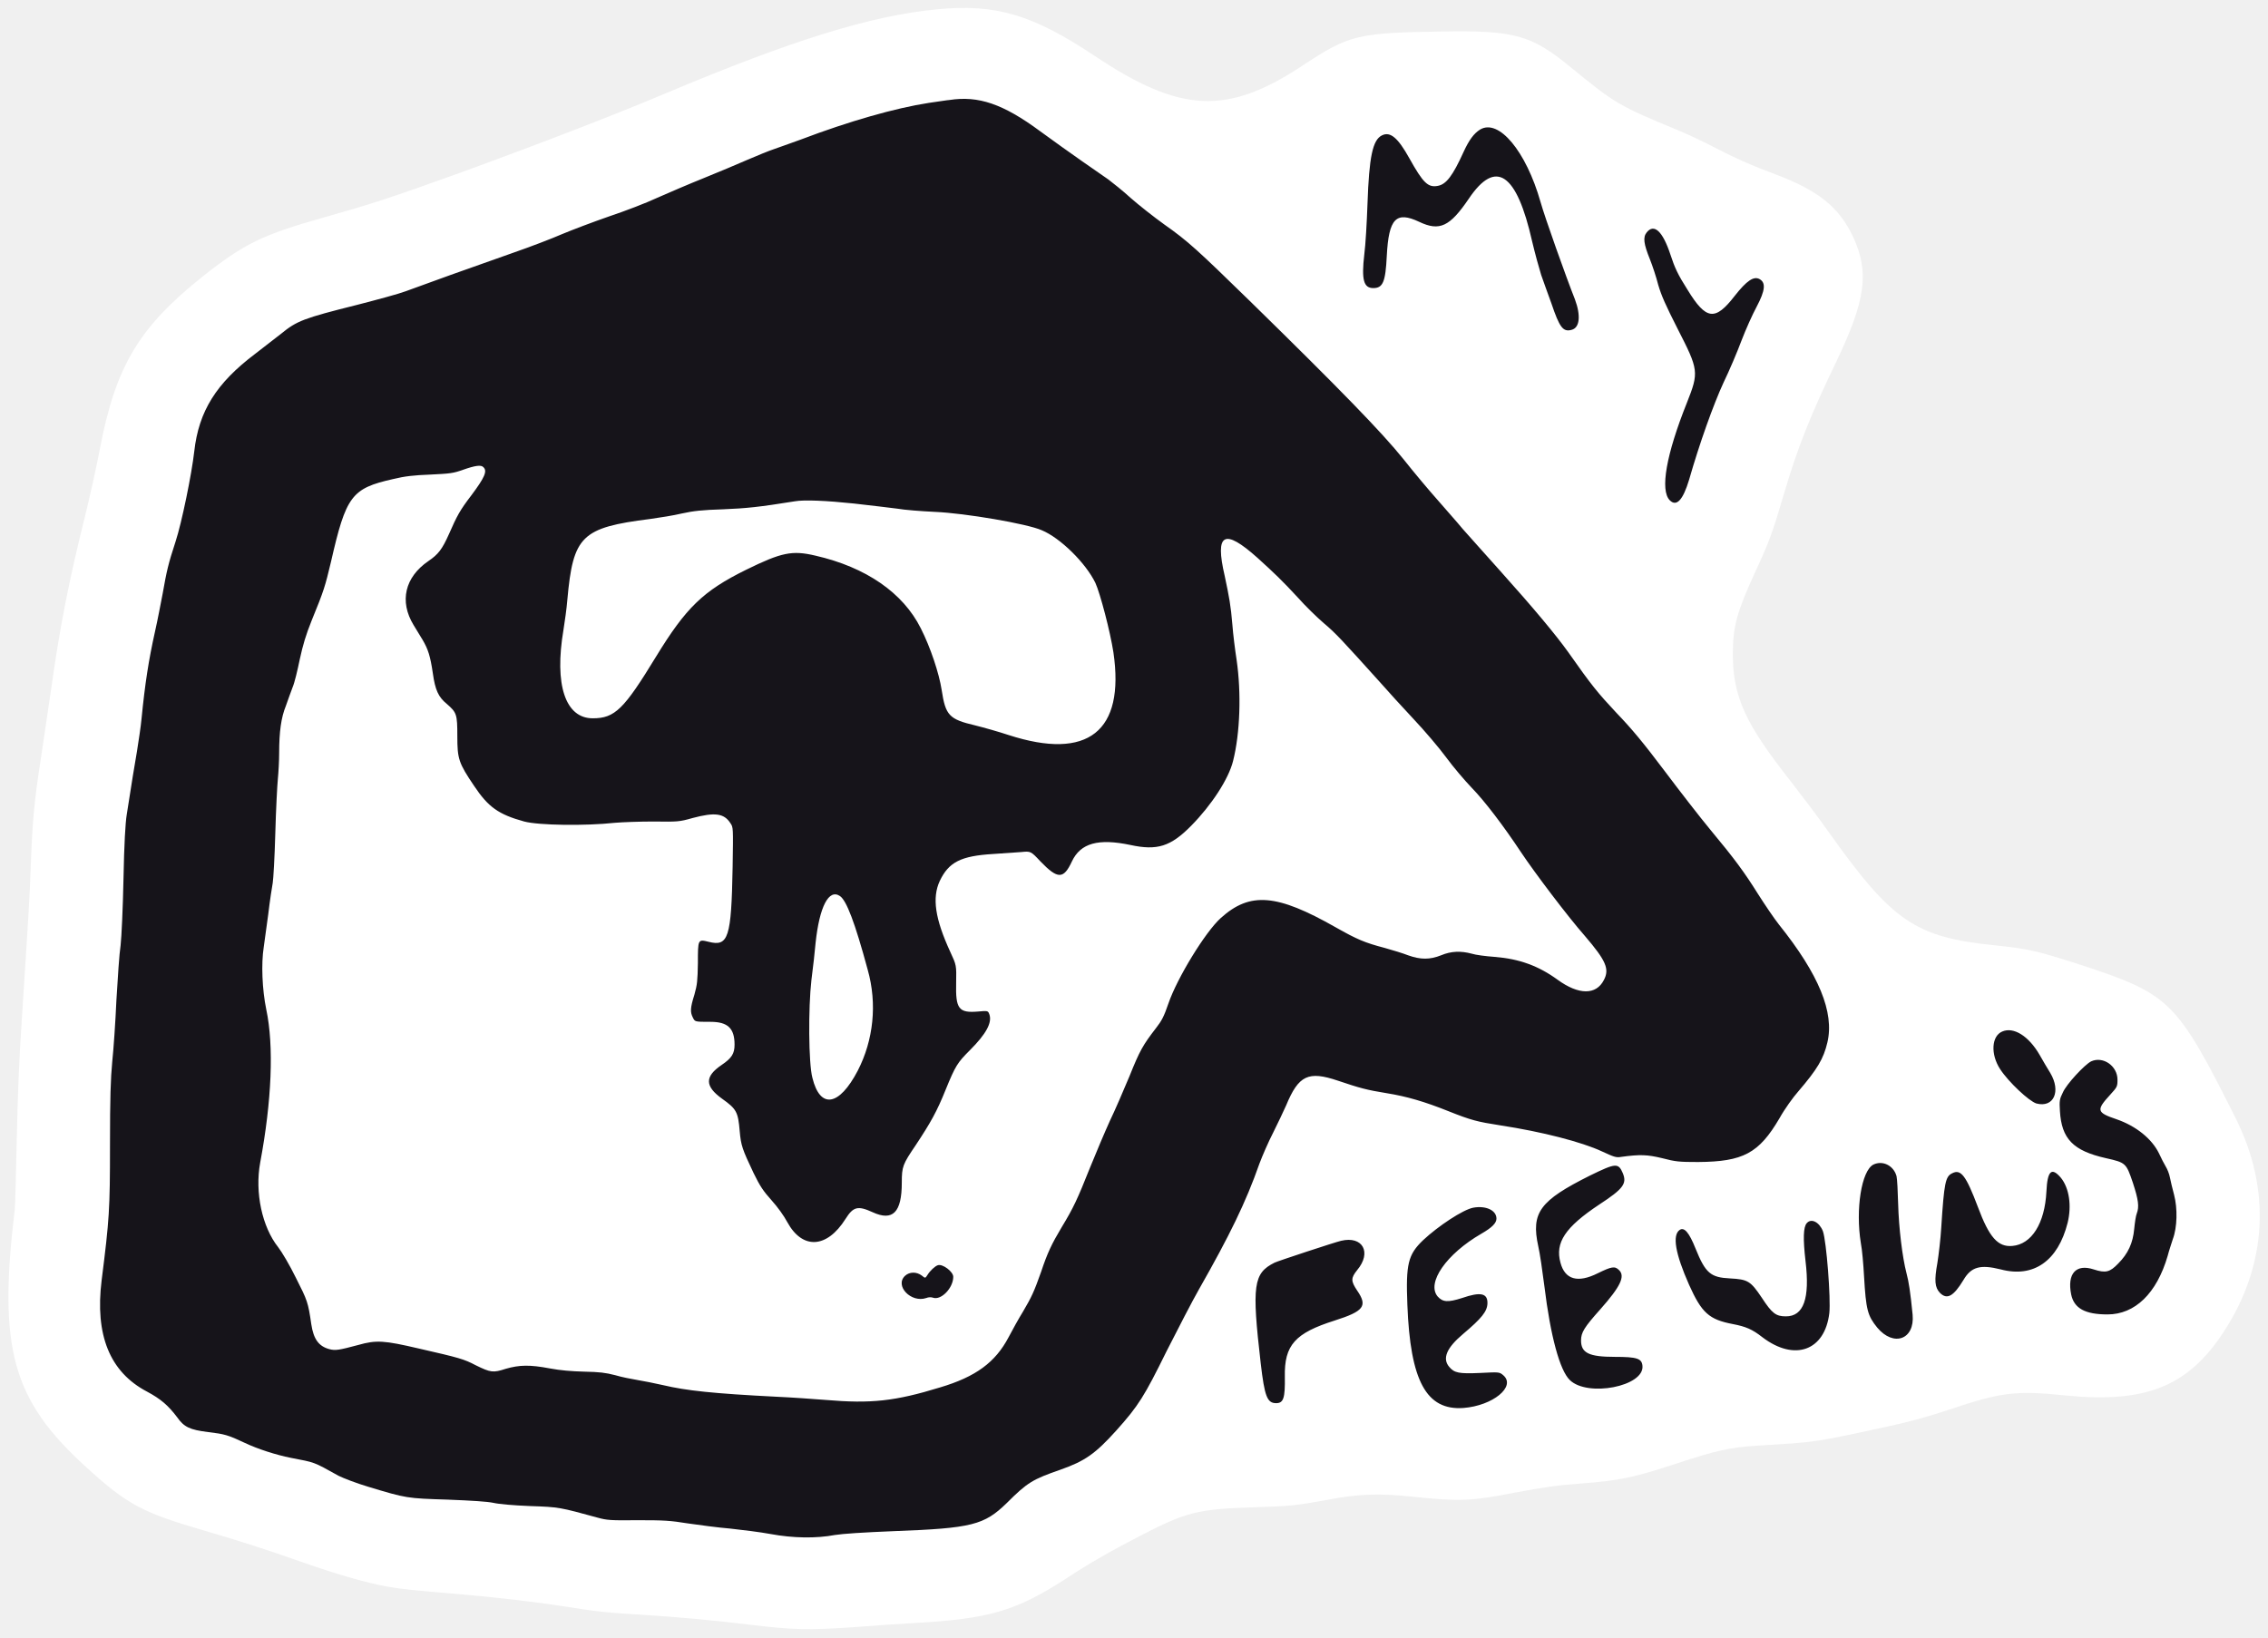
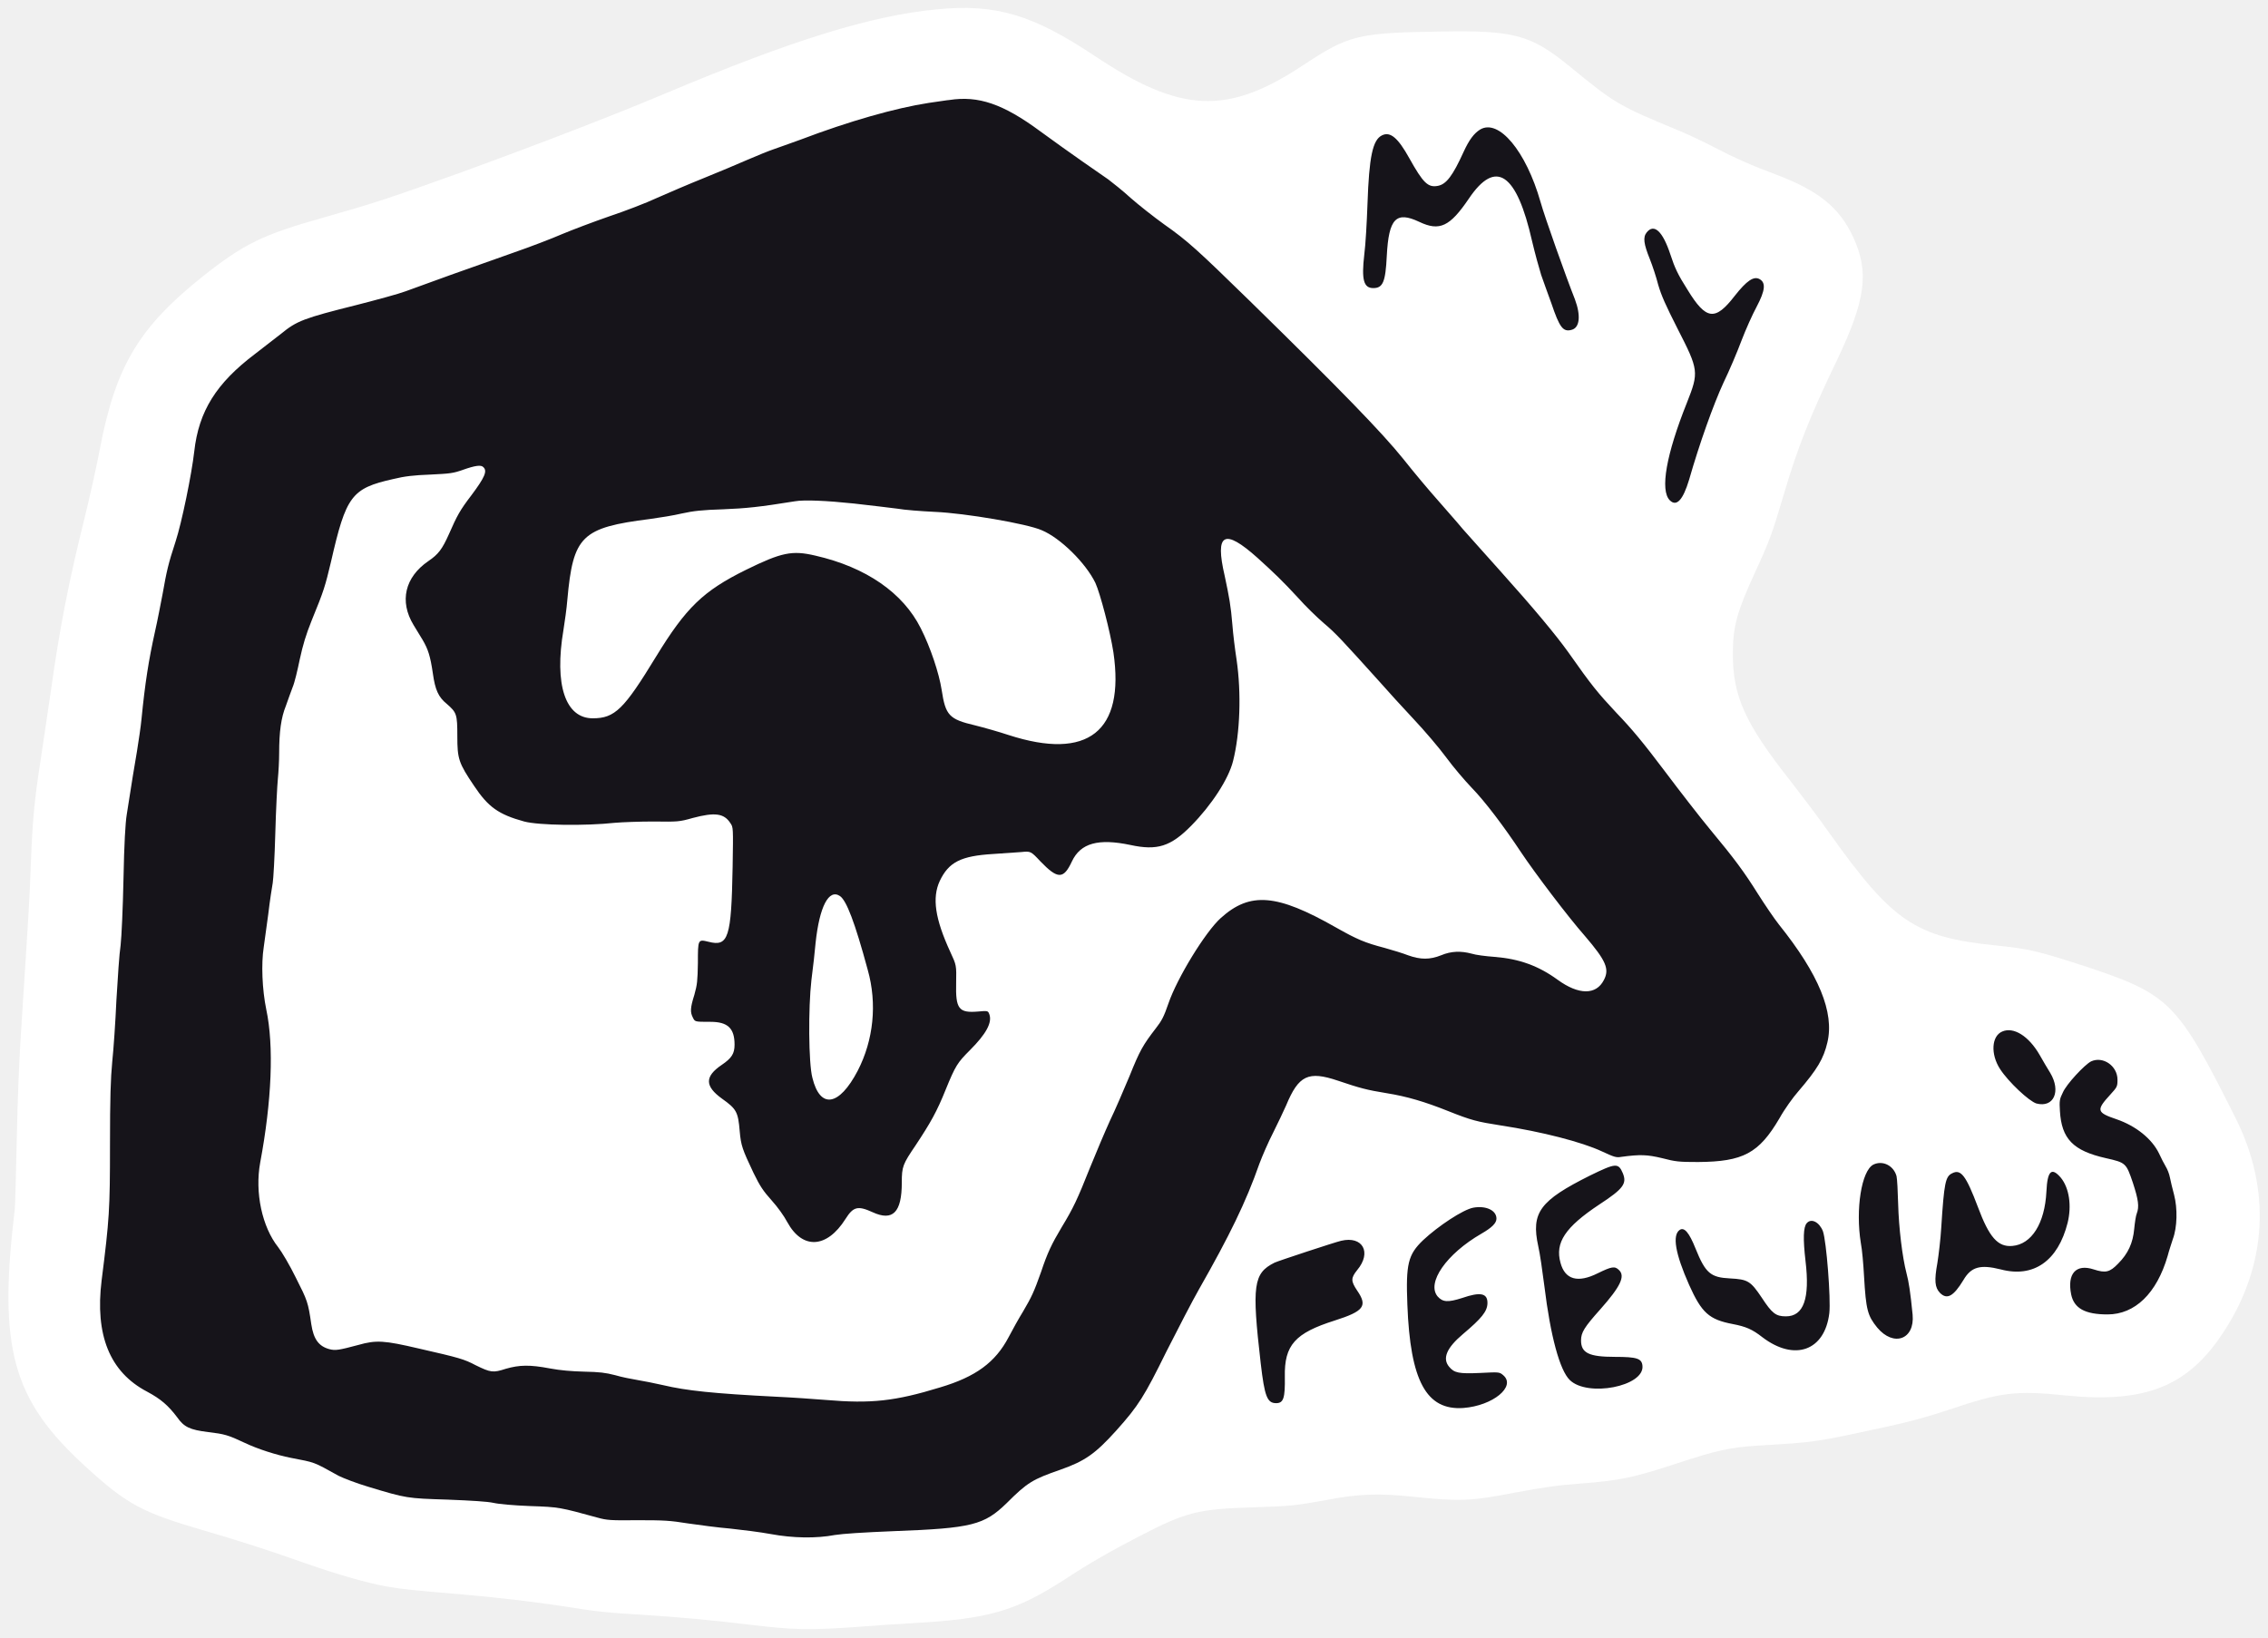
<svg xmlns="http://www.w3.org/2000/svg" viewBox="0 0 1763 1273" width="1763" height="1273">
  <g id="sticker-border" fill="#ffffff" transform="translate(0,1273) scale(0.25,-0.25)">
    <path d="M2914 5063 c-204 -19 -452 -96 -846 -262 -161 -68 -403 -161 -642 -248 -217 -78 -266 -94 -418 -137 -192 -54 -249 -82 -378 -184 -199 -159 -271 -280 -320 -539 -10 -53 -31 -147 -46 -208 -50 -200 -79 -349 -106 -543 -10 -70 -25 -168 -32 -216 -19 -122 -25 -186 -30 -318 -4 -114 -6 -142 -28 -484 -9 -131 -13 -243 -16 -380 -2 -107 -5 -202 -6 -212 -52 -434 -9 -593 222 -803 127 -116 174 -141 366 -197 116 -34 185 -56 316 -102 100 -35 187 -60 251 -72 52 -9 83 -12 227 -24 108 -9 243 -25 326 -38 100 -16 126 -19 241 -26 109 -7 214 -16 345 -32 125 -15 176 -16 310 -7 64 5 149 11 190 13 235 13 317 37 471 136 77 51 148 91 243 140 134 69 174 79 342 84 120 4 130 5 235 24 93 18 158 20 263 9 143 -15 180 -14 317 13 87 16 132 23 203 28 121 9 168 19 298 62 128 42 165 50 254 56 185 11 175 10 406 60 68 15 120 29 189 52 160 54 207 60 361 44 250 -25 382 28 493 199 135 207 148 443 35 666 -182 363 -203 383 -480 474 -137 44 -162 50 -268 61 -246 25 -318 74 -513 348 -35 50 -90 122 -121 162 -142 180 -180 264 -180 396 0 86 13 132 70 256 43 93 53 120 88 239 43 146 82 245 165 417 90 189 102 275 51 385 -43 92 -107 144 -242 195 -73 27 -127 51 -194 86 -33 17 -80 39 -104 49 -191 79 -199 84 -342 201 -119 97 -171 112 -398 108 -263 -4 -288 -11 -432 -106 -234 -155 -380 -148 -646 30 -192 128 -308 163 -490 145z" />
  </g>
  <g id="color-ffff39" fill="#ffffff" transform="translate(0,1273) scale(0.25,-0.25)">
    <path d="M2952 4781 c-5 0 -34 -5 -64 -9 -104 -16 -248 -57 -398 -114 -31 -11 -69 -25 -84 -30 -15 -5 -52 -20 -82 -33 -30 -13 -91 -39 -136 -57 -45 -18 -110 -46 -144 -61 -34 -16 -102 -42 -150 -58 -49 -17 -115 -42 -146 -55 -32 -14 -100 -40 -152 -58 -120 -42 -287 -102 -335 -120 -21 -8 -88 -26 -150 -42 -168 -42 -188 -50 -237 -90 -16 -12 -51 -40 -80 -62 -122 -92 -176 -179 -190 -304 -8 -71 -39 -222 -58 -280 -23 -70 -28 -93 -40 -161 -6 -31 -16 -84 -24 -119 -20 -90 -31 -161 -42 -272 -2 -23 -9 -68 -14 -100 -9 -53 -15 -88 -32 -198 -4 -24 -8 -91 -10 -198 -2 -95 -6 -181 -9 -208 -4 -25 -9 -102 -13 -170 -3 -68 -9 -155 -13 -192 -5 -53 -7 -111 -7 -260 0 -200 -2 -230 -26 -420 -21 -170 25 -285 141 -346 43 -23 66 -43 94 -80 21 -30 39 -39 97 -46 50 -6 61 -9 112 -33 42 -20 99 -38 144 -47 77 -15 68 -11 149 -56 14 -7 55 -23 92 -34 119 -36 120 -36 247 -40 77 -3 123 -6 142 -10 17 -4 63 -8 114 -10 91 -3 93 -4 210 -36 29 -8 40 -9 125 -8 82 0 100 -1 156 -10 35 -5 94 -13 131 -16 37 -4 94 -11 126 -17 70 -13 142 -14 200 -3 25 4 87 8 184 12 242 9 280 19 350 87 65 65 81 74 167 104 77 27 109 50 174 122 69 77 87 106 156 246 36 71 81 158 101 193 95 167 146 271 188 391 9 24 28 68 43 97 14 28 32 66 40 84 39 94 69 108 161 77 68 -23 90 -29 152 -39 62 -10 117 -26 192 -56 70 -28 90 -33 161 -44 131 -20 254 -52 316 -81 37 -17 44 -20 60 -17 59 8 81 7 127 -4 42 -11 53 -12 112 -12 140 1 189 27 253 136 16 29 43 66 58 83 60 70 79 102 91 153 22 93 -26 211 -151 367 -15 19 -44 62 -65 95 -42 67 -71 107 -150 202 -29 35 -92 116 -140 180 -67 89 -102 131 -150 181 -58 62 -77 85 -150 189 -38 53 -106 135 -211 252 -46 51 -98 110 -117 131 -18 22 -54 62 -78 90 -25 28 -73 85 -107 128 -66 82 -194 214 -477 491 -162 158 -192 186 -266 238 -32 23 -79 60 -104 82 -25 23 -57 48 -70 58 -13 9 -50 35 -82 57 -32 22 -90 64 -130 93 -115 85 -192 111 -282 97z M4602 4689 c-19 -12 -34 -32 -51 -69 -34 -75 -54 -101 -80 -106 -31 -6 -46 9 -89 86 -35 63 -59 84 -85 71 -29 -14 -40 -67 -45 -213 -2 -57 -6 -128 -10 -158 -9 -78 -2 -104 28 -104 30 0 38 19 42 100 6 117 29 140 101 106 63 -30 95 -15 154 72 84 125 149 80 197 -133 9 -38 22 -85 28 -104 7 -19 21 -60 32 -89 25 -74 36 -89 62 -82 26 6 30 44 11 95 -27 68 -94 256 -107 303 -45 158 -130 260 -188 225z M5120 4369 c-12 -15 -9 -36 10 -83 8 -20 20 -56 26 -80 10 -34 23 -63 60 -136 66 -129 67 -135 29 -231 -64 -160 -84 -272 -53 -303 21 -21 41 1 60 64 32 112 76 235 107 302 18 37 43 96 56 131 13 34 34 81 47 105 27 51 29 75 9 86 -18 10 -40 -5 -77 -52 -61 -79 -89 -76 -147 19 -30 47 -40 69 -53 109 -24 73 -51 98 -74 69z M6226 1884 c-34 -14 -37 -71 -7 -117 26 -40 90 -100 113 -107 54 -14 77 38 43 95 -8 13 -23 38 -33 56 -34 59 -81 88 -116 73z M6502 1791 c-20 -10 -77 -71 -88 -97 -10 -20 -11 -26 -9 -57 5 -87 41 -124 143 -147 62 -14 63 -15 84 -77 17 -52 20 -74 12 -95 -3 -7 -6 -28 -8 -48 -4 -44 -19 -77 -50 -108 -26 -27 -39 -30 -76 -18 -55 18 -83 -13 -70 -78 9 -43 43 -62 113 -62 85 0 153 65 187 182 4 16 12 39 16 52 14 37 15 96 4 138 -5 19 -11 43 -13 54 -2 11 -8 26 -13 34 -5 8 -14 26 -21 41 -22 45 -71 85 -132 106 -62 21 -64 28 -19 77 21 23 22 25 22 46 0 43 -45 74 -82 57z M5825 1470 c-37 -19 -56 -139 -39 -244 4 -20 8 -67 10 -104 6 -104 11 -122 41 -159 51 -61 117 -37 110 40 -7 71 -12 103 -19 129 -13 50 -24 141 -26 216 -1 39 -3 77 -5 86 -9 33 -43 50 -72 36z M4944 1436 c-156 -78 -184 -115 -161 -220 5 -21 13 -77 19 -124 19 -156 48 -262 79 -292 55 -54 232 -20 226 44 -2 23 -17 28 -86 28 -80 0 -105 12 -105 51 0 25 10 41 60 97 63 71 78 103 58 122 -13 13 -23 11 -66 -10 -62 -31 -102 -20 -116 33 -17 62 14 110 121 181 75 49 86 65 73 97 -14 33 -22 32 -102 -7z M6070 1443 c-21 -10 -25 -29 -34 -169 -2 -35 -8 -85 -12 -110 -10 -55 -8 -76 8 -93 22 -22 42 -11 73 40 24 41 52 49 116 33 102 -27 178 26 208 145 13 53 5 108 -21 140 -29 34 -42 22 -45 -43 -5 -99 -46 -164 -106 -169 -45 -4 -72 27 -107 121 -37 98 -53 119 -80 105z M4581 1336 c-32 -6 -109 -57 -156 -101 -47 -45 -54 -74 -49 -201 9 -237 59 -329 174 -321 92 7 165 67 124 102 -12 10 -12 10 -71 7 -67 -3 -81 0 -97 19 -22 26 -8 59 43 102 58 49 75 70 76 95 1 32 -21 37 -79 17 -44 -14 -60 -13 -76 5 -35 42 27 132 136 195 33 19 47 33 47 47 0 26 -33 41 -72 34z M5618 1288 c-11 -12 -12 -49 -4 -118 14 -117 -6 -172 -61 -172 -31 0 -43 9 -75 58 -35 52 -43 57 -99 60 -60 3 -76 16 -107 93 -20 50 -35 67 -49 58 -24 -16 -14 -74 29 -171 39 -87 62 -108 136 -122 41 -8 60 -16 92 -41 100 -76 194 -42 208 75 5 44 -9 225 -20 255 -11 28 -36 41 -50 25z M4170 1233 c-18 -4 -197 -63 -207 -68 -66 -33 -71 -70 -43 -313 12 -103 20 -124 48 -124 23 0 28 16 27 82 -2 99 32 136 155 175 91 29 103 45 70 93 -20 30 -20 39 0 64 46 55 17 107 -50 91z" />
  </g>
  <g id="color-3a7fbc" fill="#ffffff" transform="translate(0,1273) scale(0.25,-0.25)">
    <path d="M2952 4781 c-5 0 -34 -5 -64 -9 -104 -16 -248 -57 -398 -114 -31 -11 -69 -25 -84 -30 -15 -5 -52 -20 -82 -33 -30 -13 -91 -39 -136 -57 -45 -18 -110 -46 -144 -61 -34 -16 -102 -42 -150 -58 -49 -17 -115 -42 -146 -55 -32 -14 -100 -40 -152 -58 -120 -42 -287 -102 -335 -120 -21 -8 -88 -26 -150 -42 -168 -42 -188 -50 -237 -90 -16 -12 -51 -40 -80 -62 -122 -92 -176 -179 -190 -304 -8 -71 -39 -222 -58 -280 -23 -70 -28 -93 -40 -161 -6 -31 -16 -84 -24 -119 -20 -90 -31 -161 -42 -272 -2 -23 -9 -68 -14 -100 -9 -53 -15 -88 -32 -198 -4 -24 -8 -91 -10 -198 -2 -95 -6 -181 -9 -208 -4 -25 -9 -102 -13 -170 -3 -68 -9 -155 -13 -192 -5 -53 -7 -111 -7 -260 0 -200 -2 -230 -26 -420 -21 -170 25 -285 141 -346 43 -23 66 -43 94 -80 21 -30 39 -39 97 -46 50 -6 61 -9 112 -33 42 -20 99 -38 144 -47 77 -15 68 -11 149 -56 14 -7 55 -23 92 -34 119 -36 120 -36 247 -40 77 -3 123 -6 142 -10 17 -4 63 -8 114 -10 91 -3 93 -4 210 -36 29 -8 40 -9 125 -8 82 0 100 -1 156 -10 35 -5 94 -13 131 -16 37 -4 94 -11 126 -17 70 -13 142 -14 200 -3 25 4 87 8 184 12 242 9 280 19 350 87 65 65 81 74 167 104 77 27 109 50 174 122 69 77 87 106 156 246 36 71 81 158 101 193 95 167 146 271 188 391 9 24 28 68 43 97 14 28 32 66 40 84 39 94 69 108 161 77 68 -23 90 -29 152 -39 62 -10 117 -26 192 -56 70 -28 90 -33 161 -44 131 -20 254 -52 316 -81 37 -17 44 -20 60 -17 59 8 81 7 127 -4 42 -11 53 -12 112 -12 140 1 189 27 253 136 16 29 43 66 58 83 60 70 79 102 91 153 22 93 -26 211 -151 367 -15 19 -44 62 -65 95 -42 67 -71 107 -150 202 -29 35 -92 116 -140 180 -67 89 -102 131 -150 181 -58 62 -77 85 -150 189 -38 53 -106 135 -211 252 -46 51 -98 110 -117 131 -18 22 -54 62 -78 90 -25 28 -73 85 -107 128 -66 82 -194 214 -477 491 -162 158 -192 186 -266 238 -32 23 -79 60 -104 82 -25 23 -57 48 -70 58 -13 9 -50 35 -82 57 -32 22 -90 64 -130 93 -115 85 -192 111 -282 97z m-297 -1255 c52 -6 113 -13 135 -16 22 -4 75 -8 117 -10 94 -4 287 -37 332 -57 58 -24 137 -102 167 -164 15 -33 46 -151 56 -216 36 -246 -79 -337 -326 -257 -30 10 -76 23 -104 30 -81 19 -92 31 -104 110 -8 52 -35 133 -65 192 -55 110 -170 190 -328 226 -72 17 -105 10 -215 -44 -134 -66 -187 -118 -280 -270 -100 -164 -128 -192 -197 -192 -85 0 -120 104 -91 275 4 25 10 67 12 93 18 200 44 225 258 252 29 4 73 11 98 17 36 8 64 11 128 13 73 3 112 7 224 25 28 5 98 2 183 -7z M4602 4689 c-19 -12 -34 -32 -51 -69 -34 -75 -54 -101 -80 -106 -31 -6 -46 9 -89 86 -35 63 -59 84 -85 71 -29 -14 -40 -67 -45 -213 -2 -57 -6 -128 -10 -158 -9 -78 -2 -104 28 -104 30 0 38 19 42 100 6 117 29 140 101 106 63 -30 95 -15 154 72 84 125 149 80 197 -133 9 -38 22 -85 28 -104 7 -19 21 -60 32 -89 25 -74 36 -89 62 -82 26 6 30 44 11 95 -27 68 -94 256 -107 303 -45 158 -130 260 -188 225z M5120 4369 c-12 -15 -9 -36 10 -83 8 -20 20 -56 26 -80 10 -34 23 -63 60 -136 66 -129 67 -135 29 -231 -64 -160 -84 -272 -53 -303 21 -21 41 1 60 64 32 112 76 235 107 302 18 37 43 96 56 131 13 34 34 81 47 105 27 51 29 75 9 86 -18 10 -40 -5 -77 -52 -61 -79 -89 -76 -147 19 -30 47 -40 69 -53 109 -24 73 -51 98 -74 69z M6226 1884 c-34 -14 -37 -71 -7 -117 26 -40 90 -100 113 -107 54 -14 77 38 43 95 -8 13 -23 38 -33 56 -34 59 -81 88 -116 73z M6502 1791 c-20 -10 -77 -71 -88 -97 -10 -20 -11 -26 -9 -57 5 -87 41 -124 143 -147 62 -14 63 -15 84 -77 17 -52 20 -74 12 -95 -3 -7 -6 -28 -8 -48 -4 -44 -19 -77 -50 -108 -26 -27 -39 -30 -76 -18 -55 18 -83 -13 -70 -78 9 -43 43 -62 113 -62 85 0 153 65 187 182 4 16 12 39 16 52 14 37 15 96 4 138 -5 19 -11 43 -13 54 -2 11 -8 26 -13 34 -5 8 -14 26 -21 41 -22 45 -71 85 -132 106 -62 21 -64 28 -19 77 21 23 22 25 22 46 0 43 -45 74 -82 57z M5825 1470 c-37 -19 -56 -139 -39 -244 4 -20 8 -67 10 -104 6 -104 11 -122 41 -159 51 -61 117 -37 110 40 -7 71 -12 103 -19 129 -13 50 -24 141 -26 216 -1 39 -3 77 -5 86 -9 33 -43 50 -72 36z M4944 1436 c-156 -78 -184 -115 -161 -220 5 -21 13 -77 19 -124 19 -156 48 -262 79 -292 55 -54 232 -20 226 44 -2 23 -17 28 -86 28 -80 0 -105 12 -105 51 0 25 10 41 60 97 63 71 78 103 58 122 -13 13 -23 11 -66 -10 -62 -31 -102 -20 -116 33 -17 62 14 110 121 181 75 49 86 65 73 97 -14 33 -22 32 -102 -7z M6070 1443 c-21 -10 -25 -29 -34 -169 -2 -35 -8 -85 -12 -110 -10 -55 -8 -76 8 -93 22 -22 42 -11 73 40 24 41 52 49 116 33 102 -27 178 26 208 145 13 53 5 108 -21 140 -29 34 -42 22 -45 -43 -5 -99 -46 -164 -106 -169 -45 -4 -72 27 -107 121 -37 98 -53 119 -80 105z M4581 1336 c-32 -6 -109 -57 -156 -101 -47 -45 -54 -74 -49 -201 9 -237 59 -329 174 -321 92 7 165 67 124 102 -12 10 -12 10 -71 7 -67 -3 -81 0 -97 19 -22 26 -8 59 43 102 58 49 75 70 76 95 1 32 -21 37 -79 17 -44 -14 -60 -13 -76 5 -35 42 27 132 136 195 33 19 47 33 47 47 0 26 -33 41 -72 34z M5618 1288 c-11 -12 -12 -49 -4 -118 14 -117 -6 -172 -61 -172 -31 0 -43 9 -75 58 -35 52 -43 57 -99 60 -60 3 -76 16 -107 93 -20 50 -35 67 -49 58 -24 -16 -14 -74 29 -171 39 -87 62 -108 136 -122 41 -8 60 -16 92 -41 100 -76 194 -42 208 75 5 44 -9 225 -20 255 -11 28 -36 41 -50 25z M4170 1233 c-18 -4 -197 -63 -207 -68 -66 -33 -71 -70 -43 -313 12 -103 20 -124 48 -124 23 0 28 16 27 82 -2 99 32 136 155 175 91 29 103 45 70 93 -20 30 -20 39 0 64 46 55 17 107 -50 91z" />
  </g>
  <g id="color-655d98" fill="#ffffff" transform="translate(0,1273) scale(0.25,-0.25)">
    <path d="M2952 4781 c-5 0 -34 -5 -64 -9 -104 -16 -248 -57 -398 -114 -31 -11 -69 -25 -84 -30 -15 -5 -52 -20 -82 -33 -30 -13 -91 -39 -136 -57 -45 -18 -110 -46 -144 -61 -34 -16 -102 -42 -150 -58 -49 -17 -115 -42 -146 -55 -32 -14 -100 -40 -152 -58 -120 -42 -287 -102 -335 -120 -21 -8 -88 -26 -150 -42 -168 -42 -188 -50 -237 -90 -16 -12 -51 -40 -80 -62 -122 -92 -176 -179 -190 -304 -8 -71 -39 -222 -58 -280 -23 -70 -28 -93 -40 -161 -6 -31 -16 -84 -24 -119 -20 -90 -31 -161 -42 -272 -2 -23 -9 -68 -14 -100 -9 -53 -15 -88 -32 -198 -4 -24 -8 -91 -10 -198 -2 -95 -6 -181 -9 -208 -4 -25 -9 -102 -13 -170 -3 -68 -9 -155 -13 -192 -5 -53 -7 -111 -7 -260 0 -200 -2 -230 -26 -420 -21 -170 25 -285 141 -346 43 -23 66 -43 94 -80 21 -30 39 -39 97 -46 50 -6 61 -9 112 -33 42 -20 99 -38 144 -47 77 -15 68 -11 149 -56 14 -7 55 -23 92 -34 119 -36 120 -36 247 -40 77 -3 123 -6 142 -10 17 -4 63 -8 114 -10 91 -3 93 -4 210 -36 29 -8 40 -9 125 -8 82 0 100 -1 156 -10 35 -5 94 -13 131 -16 37 -4 94 -11 126 -17 70 -13 142 -14 200 -3 25 4 87 8 184 12 242 9 280 19 350 87 65 65 81 74 167 104 77 27 109 50 174 122 69 77 87 106 156 246 36 71 81 158 101 193 95 167 146 271 188 391 9 24 28 68 43 97 14 28 32 66 40 84 39 94 69 108 161 77 68 -23 90 -29 152 -39 62 -10 117 -26 192 -56 70 -28 90 -33 161 -44 131 -20 254 -52 316 -81 37 -17 44 -20 60 -17 59 8 81 7 127 -4 42 -11 53 -12 112 -12 140 1 189 27 253 136 16 29 43 66 58 83 60 70 79 102 91 153 22 93 -26 211 -151 367 -15 19 -44 62 -65 95 -42 67 -71 107 -150 202 -29 35 -92 116 -140 180 -67 89 -102 131 -150 181 -58 62 -77 85 -150 189 -38 53 -106 135 -211 252 -46 51 -98 110 -117 131 -18 22 -54 62 -78 90 -25 28 -73 85 -107 128 -66 82 -194 214 -477 491 -162 158 -192 186 -266 238 -32 23 -79 60 -104 82 -25 23 -57 48 -70 58 -13 9 -50 35 -82 57 -32 22 -90 64 -130 93 -115 85 -192 111 -282 97z m-297 -1255 c52 -6 113 -13 135 -16 22 -4 75 -8 117 -10 94 -4 287 -37 332 -57 58 -24 137 -102 167 -164 15 -33 46 -151 56 -216 36 -246 -79 -337 -326 -257 -30 10 -76 23 -104 30 -81 19 -92 31 -104 110 -8 52 -35 133 -65 192 -55 110 -170 190 -328 226 -72 17 -105 10 -215 -44 -134 -66 -187 -118 -280 -270 -100 -164 -128 -192 -197 -192 -85 0 -120 104 -91 275 4 25 10 67 12 93 18 200 44 225 258 252 29 4 73 11 98 17 36 8 64 11 128 13 73 3 112 7 224 25 28 5 98 2 183 -7z m-43 -1221 c20 -14 46 -81 86 -229 30 -106 18 -219 -31 -314 -58 -111 -117 -120 -141 -22 -12 45 -13 217 -3 304 5 39 11 91 13 116 12 112 41 169 76 145z M4602 4689 c-19 -12 -34 -32 -51 -69 -34 -75 -54 -101 -80 -106 -31 -6 -46 9 -89 86 -35 63 -59 84 -85 71 -29 -14 -40 -67 -45 -213 -2 -57 -6 -128 -10 -158 -9 -78 -2 -104 28 -104 30 0 38 19 42 100 6 117 29 140 101 106 63 -30 95 -15 154 72 84 125 149 80 197 -133 9 -38 22 -85 28 -104 7 -19 21 -60 32 -89 25 -74 36 -89 62 -82 26 6 30 44 11 95 -27 68 -94 256 -107 303 -45 158 -130 260 -188 225z M5120 4369 c-12 -15 -9 -36 10 -83 8 -20 20 -56 26 -80 10 -34 23 -63 60 -136 66 -129 67 -135 29 -231 -64 -160 -84 -272 -53 -303 21 -21 41 1 60 64 32 112 76 235 107 302 18 37 43 96 56 131 13 34 34 81 47 105 27 51 29 75 9 86 -18 10 -40 -5 -77 -52 -61 -79 -89 -76 -147 19 -30 47 -40 69 -53 109 -24 73 -51 98 -74 69z M6226 1884 c-34 -14 -37 -71 -7 -117 26 -40 90 -100 113 -107 54 -14 77 38 43 95 -8 13 -23 38 -33 56 -34 59 -81 88 -116 73z M6502 1791 c-20 -10 -77 -71 -88 -97 -10 -20 -11 -26 -9 -57 5 -87 41 -124 143 -147 62 -14 63 -15 84 -77 17 -52 20 -74 12 -95 -3 -7 -6 -28 -8 -48 -4 -44 -19 -77 -50 -108 -26 -27 -39 -30 -76 -18 -55 18 -83 -13 -70 -78 9 -43 43 -62 113 -62 85 0 153 65 187 182 4 16 12 39 16 52 14 37 15 96 4 138 -5 19 -11 43 -13 54 -2 11 -8 26 -13 34 -5 8 -14 26 -21 41 -22 45 -71 85 -132 106 -62 21 -64 28 -19 77 21 23 22 25 22 46 0 43 -45 74 -82 57z M5825 1470 c-37 -19 -56 -139 -39 -244 4 -20 8 -67 10 -104 6 -104 11 -122 41 -159 51 -61 117 -37 110 40 -7 71 -12 103 -19 129 -13 50 -24 141 -26 216 -1 39 -3 77 -5 86 -9 33 -43 50 -72 36z M4944 1436 c-156 -78 -184 -115 -161 -220 5 -21 13 -77 19 -124 19 -156 48 -262 79 -292 55 -54 232 -20 226 44 -2 23 -17 28 -86 28 -80 0 -105 12 -105 51 0 25 10 41 60 97 63 71 78 103 58 122 -13 13 -23 11 -66 -10 -62 -31 -102 -20 -116 33 -17 62 14 110 121 181 75 49 86 65 73 97 -14 33 -22 32 -102 -7z M6070 1443 c-21 -10 -25 -29 -34 -169 -2 -35 -8 -85 -12 -110 -10 -55 -8 -76 8 -93 22 -22 42 -11 73 40 24 41 52 49 116 33 102 -27 178 26 208 145 13 53 5 108 -21 140 -29 34 -42 22 -45 -43 -5 -99 -46 -164 -106 -169 -45 -4 -72 27 -107 121 -37 98 -53 119 -80 105z M4581 1336 c-32 -6 -109 -57 -156 -101 -47 -45 -54 -74 -49 -201 9 -237 59 -329 174 -321 92 7 165 67 124 102 -12 10 -12 10 -71 7 -67 -3 -81 0 -97 19 -22 26 -8 59 43 102 58 49 75 70 76 95 1 32 -21 37 -79 17 -44 -14 -60 -13 -76 5 -35 42 27 132 136 195 33 19 47 33 47 47 0 26 -33 41 -72 34z M5618 1288 c-11 -12 -12 -49 -4 -118 14 -117 -6 -172 -61 -172 -31 0 -43 9 -75 58 -35 52 -43 57 -99 60 -60 3 -76 16 -107 93 -20 50 -35 67 -49 58 -24 -16 -14 -74 29 -171 39 -87 62 -108 136 -122 41 -8 60 -16 92 -41 100 -76 194 -42 208 75 5 44 -9 225 -20 255 -11 28 -36 41 -50 25z M4170 1233 c-18 -4 -197 -63 -207 -68 -66 -33 -71 -70 -43 -313 12 -103 20 -124 48 -124 23 0 28 16 27 82 -2 99 32 136 155 175 91 29 103 45 70 93 -20 30 -20 39 0 64 46 55 17 107 -50 91z" />
  </g>
  <g id="ink-16141a" fill="#16141a" transform="translate(0,1273) scale(0.25,-0.25)">
-     <path d="M2952 4781 c-5 0 -34 -5 -64 -9 -104 -16 -248 -57 -398 -114 -31 -11 -69 -25 -84 -30 -15 -5 -52 -20 -82 -33 -30 -13 -91 -39 -136 -57 -45 -18 -110 -46 -144 -61 -34 -16 -102 -42 -150 -58 -49 -17 -115 -42 -146 -55 -32 -14 -100 -40 -152 -58 -120 -42 -287 -102 -335 -120 -21 -8 -88 -26 -150 -42 -168 -42 -188 -50 -237 -90 -16 -12 -51 -40 -80 -62 -122 -92 -176 -179 -190 -304 -8 -71 -39 -222 -58 -280 -23 -70 -28 -93 -40 -161 -6 -31 -16 -84 -24 -119 -20 -90 -31 -161 -42 -272 -2 -23 -9 -68 -14 -100 -9 -53 -15 -88 -32 -198 -4 -24 -8 -91 -10 -198 -2 -95 -6 -181 -9 -208 -4 -25 -9 -102 -13 -170 -3 -68 -9 -155 -13 -192 -5 -53 -7 -111 -7 -260 0 -200 -2 -230 -26 -420 -21 -170 25 -285 141 -346 43 -23 66 -43 94 -80 21 -30 39 -39 97 -46 50 -6 61 -9 112 -33 42 -20 99 -38 144 -47 77 -15 68 -11 149 -56 14 -7 55 -23 92 -34 119 -36 120 -36 247 -40 77 -3 123 -6 142 -10 17 -4 63 -8 114 -10 91 -3 93 -4 210 -36 29 -8 40 -9 125 -8 82 0 100 -1 156 -10 35 -5 94 -13 131 -16 37 -4 94 -11 126 -17 70 -13 142 -14 200 -3 25 4 87 8 184 12 242 9 280 19 350 87 65 65 81 74 167 104 77 27 109 50 174 122 69 77 87 106 156 246 36 71 81 158 101 193 95 167 146 271 188 391 9 24 28 68 43 97 14 28 32 66 40 84 39 94 69 108 161 77 68 -23 90 -29 152 -39 62 -10 117 -26 192 -56 70 -28 90 -33 161 -44 131 -20 254 -52 316 -81 37 -17 44 -20 60 -17 59 8 81 7 127 -4 42 -11 53 -12 112 -12 140 1 189 27 253 136 16 29 43 66 58 83 60 70 79 102 91 153 22 93 -26 211 -151 367 -15 19 -44 62 -65 95 -42 67 -71 107 -150 202 -29 35 -92 116 -140 180 -67 89 -102 131 -150 181 -58 62 -77 85 -150 189 -38 53 -106 135 -211 252 -46 51 -98 110 -117 131 -18 22 -54 62 -78 90 -25 28 -73 85 -107 128 -66 82 -194 214 -477 491 -162 158 -192 186 -266 238 -32 23 -79 60 -104 82 -25 23 -57 48 -70 58 -13 9 -50 35 -82 57 -32 22 -90 64 -130 93 -115 85 -192 111 -282 97z m-1449 -1142 c13 -12 4 -32 -37 -87 -36 -47 -45 -64 -70 -121 -21 -47 -33 -63 -64 -84 -73 -50 -91 -125 -46 -199 7 -12 20 -33 28 -46 17 -29 24 -50 32 -105 7 -50 17 -73 43 -94 31 -27 33 -32 33 -101 0 -70 4 -83 52 -154 44 -66 76 -89 156 -111 45 -12 190 -14 282 -4 23 2 77 4 120 4 75 -1 80 -1 122 11 68 18 97 15 117 -16 9 -13 9 -13 7 -136 -4 -221 -13 -249 -75 -233 -33 8 -33 8 -33 -66 -1 -55 -2 -67 -11 -99 -13 -41 -13 -54 -5 -70 7 -14 5 -14 55 -14 54 0 75 -20 75 -71 0 -28 -9 -42 -40 -63 -53 -36 -53 -66 1 -105 45 -32 50 -41 55 -101 4 -45 8 -56 43 -130 20 -41 30 -56 56 -85 19 -21 39 -49 49 -68 47 -86 123 -82 181 10 24 38 38 42 84 21 63 -29 91 -1 91 92 0 50 3 57 43 116 47 71 66 105 93 172 31 76 37 85 76 124 50 50 70 86 60 112 -4 10 -4 11 -35 8 -60 -5 -70 8 -68 89 1 55 1 55 -18 96 -48 104 -57 169 -33 221 28 59 66 78 166 84 32 2 71 5 87 6 30 3 30 3 60 -29 54 -56 72 -56 98 0 27 57 82 72 182 51 83 -18 125 -5 189 60 63 64 116 145 130 201 22 87 26 212 11 315 -5 32 -11 81 -13 108 -5 61 -10 87 -24 153 -31 133 -2 149 102 56 54 -49 77 -71 126 -124 22 -25 59 -61 80 -79 37 -31 57 -53 176 -185 23 -26 69 -77 103 -113 34 -36 80 -90 102 -120 22 -30 58 -72 79 -94 41 -42 100 -120 153 -200 44 -66 147 -202 199 -261 66 -77 77 -103 59 -137 -24 -47 -78 -47 -144 1 -59 43 -119 65 -196 71 -27 2 -59 6 -71 10 -34 9 -64 8 -95 -5 -35 -14 -64 -14 -103 0 -15 6 -48 16 -73 23 -61 16 -85 26 -152 64 -183 104 -266 111 -357 29 -48 -43 -136 -187 -163 -266 -14 -41 -21 -54 -39 -77 -40 -52 -50 -69 -82 -149 -18 -43 -45 -106 -61 -139 -15 -33 -43 -99 -62 -146 -39 -98 -51 -124 -88 -185 -31 -52 -44 -79 -64 -139 -22 -62 -29 -77 -56 -123 -13 -21 -33 -57 -45 -80 -41 -78 -102 -123 -213 -156 -140 -43 -215 -51 -355 -39 -38 3 -108 8 -154 10 -197 10 -280 19 -352 36 -26 6 -62 13 -80 16 -18 3 -49 9 -69 15 -31 8 -49 10 -96 11 -40 1 -75 4 -107 10 -63 12 -95 11 -137 -1 -40 -13 -47 -12 -94 11 -36 19 -50 23 -177 52 -107 25 -132 27 -188 11 -60 -16 -71 -18 -90 -13 -33 9 -49 31 -56 77 -10 69 -12 74 -48 145 -19 39 -44 81 -55 95 -50 63 -73 170 -56 263 36 192 43 363 19 476 -13 63 -16 143 -8 194 2 13 8 59 14 102 5 43 12 87 14 98 2 11 6 80 8 154 2 74 6 150 8 170 2 20 4 56 4 80 0 66 6 110 21 147 6 18 16 44 21 58 6 14 15 52 22 86 10 46 19 76 37 121 39 95 42 107 60 182 47 206 64 229 193 258 37 9 64 12 116 14 62 3 71 4 102 15 37 13 56 16 63 8z m1152 -113 c52 -6 113 -13 135 -16 22 -4 75 -8 117 -10 94 -4 287 -37 332 -57 58 -24 137 -102 167 -164 15 -33 46 -151 56 -216 36 -246 -79 -337 -326 -257 -30 10 -76 23 -104 30 -81 19 -92 31 -104 110 -8 52 -35 133 -65 192 -55 110 -170 190 -328 226 -72 17 -105 10 -215 -44 -134 -66 -187 -118 -280 -270 -100 -164 -128 -192 -197 -192 -85 0 -120 104 -91 275 4 25 10 67 12 93 18 200 44 225 258 252 29 4 73 11 98 17 36 8 64 11 128 13 73 3 112 7 224 25 28 5 98 2 183 -7z m-43 -1221 c20 -14 46 -81 86 -229 30 -106 18 -219 -31 -314 -58 -111 -117 -120 -141 -22 -12 45 -13 217 -3 304 5 39 11 91 13 116 12 112 41 169 76 145z M2916 1157 c-9 -3 -24 -17 -32 -30 -7 -11 -7 -11 -18 -2 -16 12 -38 12 -52 -1 -33 -31 19 -85 66 -69 7 3 16 3 21 1 25 -9 63 30 63 65 0 16 -33 41 -48 36z M4602 4689 c-19 -12 -34 -32 -51 -69 -34 -75 -54 -101 -80 -106 -31 -6 -46 9 -89 86 -35 63 -59 84 -85 71 -29 -14 -40 -67 -45 -213 -2 -57 -6 -128 -10 -158 -9 -78 -2 -104 28 -104 30 0 38 19 42 100 6 117 29 140 101 106 63 -30 95 -15 154 72 84 125 149 80 197 -133 9 -38 22 -85 28 -104 7 -19 21 -60 32 -89 25 -74 36 -89 62 -82 26 6 30 44 11 95 -27 68 -94 256 -107 303 -45 158 -130 260 -188 225z M5120 4369 c-12 -15 -9 -36 10 -83 8 -20 20 -56 26 -80 10 -34 23 -63 60 -136 66 -129 67 -135 29 -231 -64 -160 -84 -272 -53 -303 21 -21 41 1 60 64 32 112 76 235 107 302 18 37 43 96 56 131 13 34 34 81 47 105 27 51 29 75 9 86 -18 10 -40 -5 -77 -52 -61 -79 -89 -76 -147 19 -30 47 -40 69 -53 109 -24 73 -51 98 -74 69z M6226 1884 c-34 -14 -37 -71 -7 -117 26 -40 90 -100 113 -107 54 -14 77 38 43 95 -8 13 -23 38 -33 56 -34 59 -81 88 -116 73z M6502 1791 c-20 -10 -77 -71 -88 -97 -10 -20 -11 -26 -9 -57 5 -87 41 -124 143 -147 62 -14 63 -15 84 -77 17 -52 20 -74 12 -95 -3 -7 -6 -28 -8 -48 -4 -44 -19 -77 -50 -108 -26 -27 -39 -30 -76 -18 -55 18 -83 -13 -70 -78 9 -43 43 -62 113 -62 85 0 153 65 187 182 4 16 12 39 16 52 14 37 15 96 4 138 -5 19 -11 43 -13 54 -2 11 -8 26 -13 34 -5 8 -14 26 -21 41 -22 45 -71 85 -132 106 -62 21 -64 28 -19 77 21 23 22 25 22 46 0 43 -45 74 -82 57z M5825 1470 c-37 -19 -56 -139 -39 -244 4 -20 8 -67 10 -104 6 -104 11 -122 41 -159 51 -61 117 -37 110 40 -7 71 -12 103 -19 129 -13 50 -24 141 -26 216 -1 39 -3 77 -5 86 -9 33 -43 50 -72 36z M4944 1436 c-156 -78 -184 -115 -161 -220 5 -21 13 -77 19 -124 19 -156 48 -262 79 -292 55 -54 232 -20 226 44 -2 23 -17 28 -86 28 -80 0 -105 12 -105 51 0 25 10 41 60 97 63 71 78 103 58 122 -13 13 -23 11 -66 -10 -62 -31 -102 -20 -116 33 -17 62 14 110 121 181 75 49 86 65 73 97 -14 33 -22 32 -102 -7z M6070 1443 c-21 -10 -25 -29 -34 -169 -2 -35 -8 -85 -12 -110 -10 -55 -8 -76 8 -93 22 -22 42 -11 73 40 24 41 52 49 116 33 102 -27 178 26 208 145 13 53 5 108 -21 140 -29 34 -42 22 -45 -43 -5 -99 -46 -164 -106 -169 -45 -4 -72 27 -107 121 -37 98 -53 119 -80 105z M4581 1336 c-32 -6 -109 -57 -156 -101 -47 -45 -54 -74 -49 -201 9 -237 59 -329 174 -321 92 7 165 67 124 102 -12 10 -12 10 -71 7 -67 -3 -81 0 -97 19 -22 26 -8 59 43 102 58 49 75 70 76 95 1 32 -21 37 -79 17 -44 -14 -60 -13 -76 5 -35 42 27 132 136 195 33 19 47 33 47 47 0 26 -33 41 -72 34z M5618 1288 c-11 -12 -12 -49 -4 -118 14 -117 -6 -172 -61 -172 -31 0 -43 9 -75 58 -35 52 -43 57 -99 60 -60 3 -76 16 -107 93 -20 50 -35 67 -49 58 -24 -16 -14 -74 29 -171 39 -87 62 -108 136 -122 41 -8 60 -16 92 -41 100 -76 194 -42 208 75 5 44 -9 225 -20 255 -11 28 -36 41 -50 25z M4170 1233 c-18 -4 -197 -63 -207 -68 -66 -33 -71 -70 -43 -313 12 -103 20 -124 48 -124 23 0 28 16 27 82 -2 99 32 136 155 175 91 29 103 45 70 93 -20 30 -20 39 0 64 46 55 17 107 -50 91z" />
+     <path d="M2952 4781 c-5 0 -34 -5 -64 -9 -104 -16 -248 -57 -398 -114 -31 -11 -69 -25 -84 -30 -15 -5 -52 -20 -82 -33 -30 -13 -91 -39 -136 -57 -45 -18 -110 -46 -144 -61 -34 -16 -102 -42 -150 -58 -49 -17 -115 -42 -146 -55 -32 -14 -100 -40 -152 -58 -120 -42 -287 -102 -335 -120 -21 -8 -88 -26 -150 -42 -168 -42 -188 -50 -237 -90 -16 -12 -51 -40 -80 -62 -122 -92 -176 -179 -190 -304 -8 -71 -39 -222 -58 -280 -23 -70 -28 -93 -40 -161 -6 -31 -16 -84 -24 -119 -20 -90 -31 -161 -42 -272 -2 -23 -9 -68 -14 -100 -9 -53 -15 -88 -32 -198 -4 -24 -8 -91 -10 -198 -2 -95 -6 -181 -9 -208 -4 -25 -9 -102 -13 -170 -3 -68 -9 -155 -13 -192 -5 -53 -7 -111 -7 -260 0 -200 -2 -230 -26 -420 -21 -170 25 -285 141 -346 43 -23 66 -43 94 -80 21 -30 39 -39 97 -46 50 -6 61 -9 112 -33 42 -20 99 -38 144 -47 77 -15 68 -11 149 -56 14 -7 55 -23 92 -34 119 -36 120 -36 247 -40 77 -3 123 -6 142 -10 17 -4 63 -8 114 -10 91 -3 93 -4 210 -36 29 -8 40 -9 125 -8 82 0 100 -1 156 -10 35 -5 94 -13 131 -16 37 -4 94 -11 126 -17 70 -13 142 -14 200 -3 25 4 87 8 184 12 242 9 280 19 350 87 65 65 81 74 167 104 77 27 109 50 174 122 69 77 87 106 156 246 36 71 81 158 101 193 95 167 146 271 188 391 9 24 28 68 43 97 14 28 32 66 40 84 39 94 69 108 161 77 68 -23 90 -29 152 -39 62 -10 117 -26 192 -56 70 -28 90 -33 161 -44 131 -20 254 -52 316 -81 37 -17 44 -20 60 -17 59 8 81 7 127 -4 42 -11 53 -12 112 -12 140 1 189 27 253 136 16 29 43 66 58 83 60 70 79 102 91 153 22 93 -26 211 -151 367 -15 19 -44 62 -65 95 -42 67 -71 107 -150 202 -29 35 -92 116 -140 180 -67 89 -102 131 -150 181 -58 62 -77 85 -150 189 -38 53 -106 135 -211 252 -46 51 -98 110 -117 131 -18 22 -54 62 -78 90 -25 28 -73 85 -107 128 -66 82 -194 214 -477 491 -162 158 -192 186 -266 238 -32 23 -79 60 -104 82 -25 23 -57 48 -70 58 -13 9 -50 35 -82 57 -32 22 -90 64 -130 93 -115 85 -192 111 -282 97z m-1449 -1142 c13 -12 4 -32 -37 -87 -36 -47 -45 -64 -70 -121 -21 -47 -33 -63 -64 -84 -73 -50 -91 -125 -46 -199 7 -12 20 -33 28 -46 17 -29 24 -50 32 -105 7 -50 17 -73 43 -94 31 -27 33 -32 33 -101 0 -70 4 -83 52 -154 44 -66 76 -89 156 -111 45 -12 190 -14 282 -4 23 2 77 4 120 4 75 -1 80 -1 122 11 68 18 97 15 117 -16 9 -13 9 -13 7 -136 -4 -221 -13 -249 -75 -233 -33 8 -33 8 -33 -66 -1 -55 -2 -67 -11 -99 -13 -41 -13 -54 -5 -70 7 -14 5 -14 55 -14 54 0 75 -20 75 -71 0 -28 -9 -42 -40 -63 -53 -36 -53 -66 1 -105 45 -32 50 -41 55 -101 4 -45 8 -56 43 -130 20 -41 30 -56 56 -85 19 -21 39 -49 49 -68 47 -86 123 -82 181 10 24 38 38 42 84 21 63 -29 91 -1 91 92 0 50 3 57 43 116 47 71 66 105 93 172 31 76 37 85 76 124 50 50 70 86 60 112 -4 10 -4 11 -35 8 -60 -5 -70 8 -68 89 1 55 1 55 -18 96 -48 104 -57 169 -33 221 28 59 66 78 166 84 32 2 71 5 87 6 30 3 30 3 60 -29 54 -56 72 -56 98 0 27 57 82 72 182 51 83 -18 125 -5 189 60 63 64 116 145 130 201 22 87 26 212 11 315 -5 32 -11 81 -13 108 -5 61 -10 87 -24 153 -31 133 -2 149 102 56 54 -49 77 -71 126 -124 22 -25 59 -61 80 -79 37 -31 57 -53 176 -185 23 -26 69 -77 103 -113 34 -36 80 -90 102 -120 22 -30 58 -72 79 -94 41 -42 100 -120 153 -200 44 -66 147 -202 199 -261 66 -77 77 -103 59 -137 -24 -47 -78 -47 -144 1 -59 43 -119 65 -196 71 -27 2 -59 6 -71 10 -34 9 -64 8 -95 -5 -35 -14 -64 -14 -103 0 -15 6 -48 16 -73 23 -61 16 -85 26 -152 64 -183 104 -266 111 -357 29 -48 -43 -136 -187 -163 -266 -14 -41 -21 -54 -39 -77 -40 -52 -50 -69 -82 -149 -18 -43 -45 -106 -61 -139 -15 -33 -43 -99 -62 -146 -39 -98 -51 -124 -88 -185 -31 -52 -44 -79 -64 -139 -22 -62 -29 -77 -56 -123 -13 -21 -33 -57 -45 -80 -41 -78 -102 -123 -213 -156 -140 -43 -215 -51 -355 -39 -38 3 -108 8 -154 10 -197 10 -280 19 -352 36 -26 6 -62 13 -80 16 -18 3 -49 9 -69 15 -31 8 -49 10 -96 11 -40 1 -75 4 -107 10 -63 12 -95 11 -137 -1 -40 -13 -47 -12 -94 11 -36 19 -50 23 -177 52 -107 25 -132 27 -188 11 -60 -16 -71 -18 -90 -13 -33 9 -49 31 -56 77 -10 69 -12 74 -48 145 -19 39 -44 81 -55 95 -50 63 -73 170 -56 263 36 192 43 363 19 476 -13 63 -16 143 -8 194 2 13 8 59 14 102 5 43 12 87 14 98 2 11 6 80 8 154 2 74 6 150 8 170 2 20 4 56 4 80 0 66 6 110 21 147 6 18 16 44 21 58 6 14 15 52 22 86 10 46 19 76 37 121 39 95 42 107 60 182 47 206 64 229 193 258 37 9 64 12 116 14 62 3 71 4 102 15 37 13 56 16 63 8z m1152 -113 c52 -6 113 -13 135 -16 22 -4 75 -8 117 -10 94 -4 287 -37 332 -57 58 -24 137 -102 167 -164 15 -33 46 -151 56 -216 36 -246 -79 -337 -326 -257 -30 10 -76 23 -104 30 -81 19 -92 31 -104 110 -8 52 -35 133 -65 192 -55 110 -170 190 -328 226 -72 17 -105 10 -215 -44 -134 -66 -187 -118 -280 -270 -100 -164 -128 -192 -197 -192 -85 0 -120 104 -91 275 4 25 10 67 12 93 18 200 44 225 258 252 29 4 73 11 98 17 36 8 64 11 128 13 73 3 112 7 224 25 28 5 98 2 183 -7z m-43 -1221 c20 -14 46 -81 86 -229 30 -106 18 -219 -31 -314 -58 -111 -117 -120 -141 -22 -12 45 -13 217 -3 304 5 39 11 91 13 116 12 112 41 169 76 145z M4602 4689 c-19 -12 -34 -32 -51 -69 -34 -75 -54 -101 -80 -106 -31 -6 -46 9 -89 86 -35 63 -59 84 -85 71 -29 -14 -40 -67 -45 -213 -2 -57 -6 -128 -10 -158 -9 -78 -2 -104 28 -104 30 0 38 19 42 100 6 117 29 140 101 106 63 -30 95 -15 154 72 84 125 149 80 197 -133 9 -38 22 -85 28 -104 7 -19 21 -60 32 -89 25 -74 36 -89 62 -82 26 6 30 44 11 95 -27 68 -94 256 -107 303 -45 158 -130 260 -188 225z M5120 4369 c-12 -15 -9 -36 10 -83 8 -20 20 -56 26 -80 10 -34 23 -63 60 -136 66 -129 67 -135 29 -231 -64 -160 -84 -272 -53 -303 21 -21 41 1 60 64 32 112 76 235 107 302 18 37 43 96 56 131 13 34 34 81 47 105 27 51 29 75 9 86 -18 10 -40 -5 -77 -52 -61 -79 -89 -76 -147 19 -30 47 -40 69 -53 109 -24 73 -51 98 -74 69z M6226 1884 c-34 -14 -37 -71 -7 -117 26 -40 90 -100 113 -107 54 -14 77 38 43 95 -8 13 -23 38 -33 56 -34 59 -81 88 -116 73z M6502 1791 c-20 -10 -77 -71 -88 -97 -10 -20 -11 -26 -9 -57 5 -87 41 -124 143 -147 62 -14 63 -15 84 -77 17 -52 20 -74 12 -95 -3 -7 -6 -28 -8 -48 -4 -44 -19 -77 -50 -108 -26 -27 -39 -30 -76 -18 -55 18 -83 -13 -70 -78 9 -43 43 -62 113 -62 85 0 153 65 187 182 4 16 12 39 16 52 14 37 15 96 4 138 -5 19 -11 43 -13 54 -2 11 -8 26 -13 34 -5 8 -14 26 -21 41 -22 45 -71 85 -132 106 -62 21 -64 28 -19 77 21 23 22 25 22 46 0 43 -45 74 -82 57z M5825 1470 c-37 -19 -56 -139 -39 -244 4 -20 8 -67 10 -104 6 -104 11 -122 41 -159 51 -61 117 -37 110 40 -7 71 -12 103 -19 129 -13 50 -24 141 -26 216 -1 39 -3 77 -5 86 -9 33 -43 50 -72 36z M4944 1436 c-156 -78 -184 -115 -161 -220 5 -21 13 -77 19 -124 19 -156 48 -262 79 -292 55 -54 232 -20 226 44 -2 23 -17 28 -86 28 -80 0 -105 12 -105 51 0 25 10 41 60 97 63 71 78 103 58 122 -13 13 -23 11 -66 -10 -62 -31 -102 -20 -116 33 -17 62 14 110 121 181 75 49 86 65 73 97 -14 33 -22 32 -102 -7z M6070 1443 c-21 -10 -25 -29 -34 -169 -2 -35 -8 -85 -12 -110 -10 -55 -8 -76 8 -93 22 -22 42 -11 73 40 24 41 52 49 116 33 102 -27 178 26 208 145 13 53 5 108 -21 140 -29 34 -42 22 -45 -43 -5 -99 -46 -164 -106 -169 -45 -4 -72 27 -107 121 -37 98 -53 119 -80 105z M4581 1336 c-32 -6 -109 -57 -156 -101 -47 -45 -54 -74 -49 -201 9 -237 59 -329 174 -321 92 7 165 67 124 102 -12 10 -12 10 -71 7 -67 -3 -81 0 -97 19 -22 26 -8 59 43 102 58 49 75 70 76 95 1 32 -21 37 -79 17 -44 -14 -60 -13 -76 5 -35 42 27 132 136 195 33 19 47 33 47 47 0 26 -33 41 -72 34z M5618 1288 c-11 -12 -12 -49 -4 -118 14 -117 -6 -172 -61 -172 -31 0 -43 9 -75 58 -35 52 -43 57 -99 60 -60 3 -76 16 -107 93 -20 50 -35 67 -49 58 -24 -16 -14 -74 29 -171 39 -87 62 -108 136 -122 41 -8 60 -16 92 -41 100 -76 194 -42 208 75 5 44 -9 225 -20 255 -11 28 -36 41 -50 25z M4170 1233 c-18 -4 -197 -63 -207 -68 -66 -33 -71 -70 -43 -313 12 -103 20 -124 48 -124 23 0 28 16 27 82 -2 99 32 136 155 175 91 29 103 45 70 93 -20 30 -20 39 0 64 46 55 17 107 -50 91z" />
  </g>
</svg>
